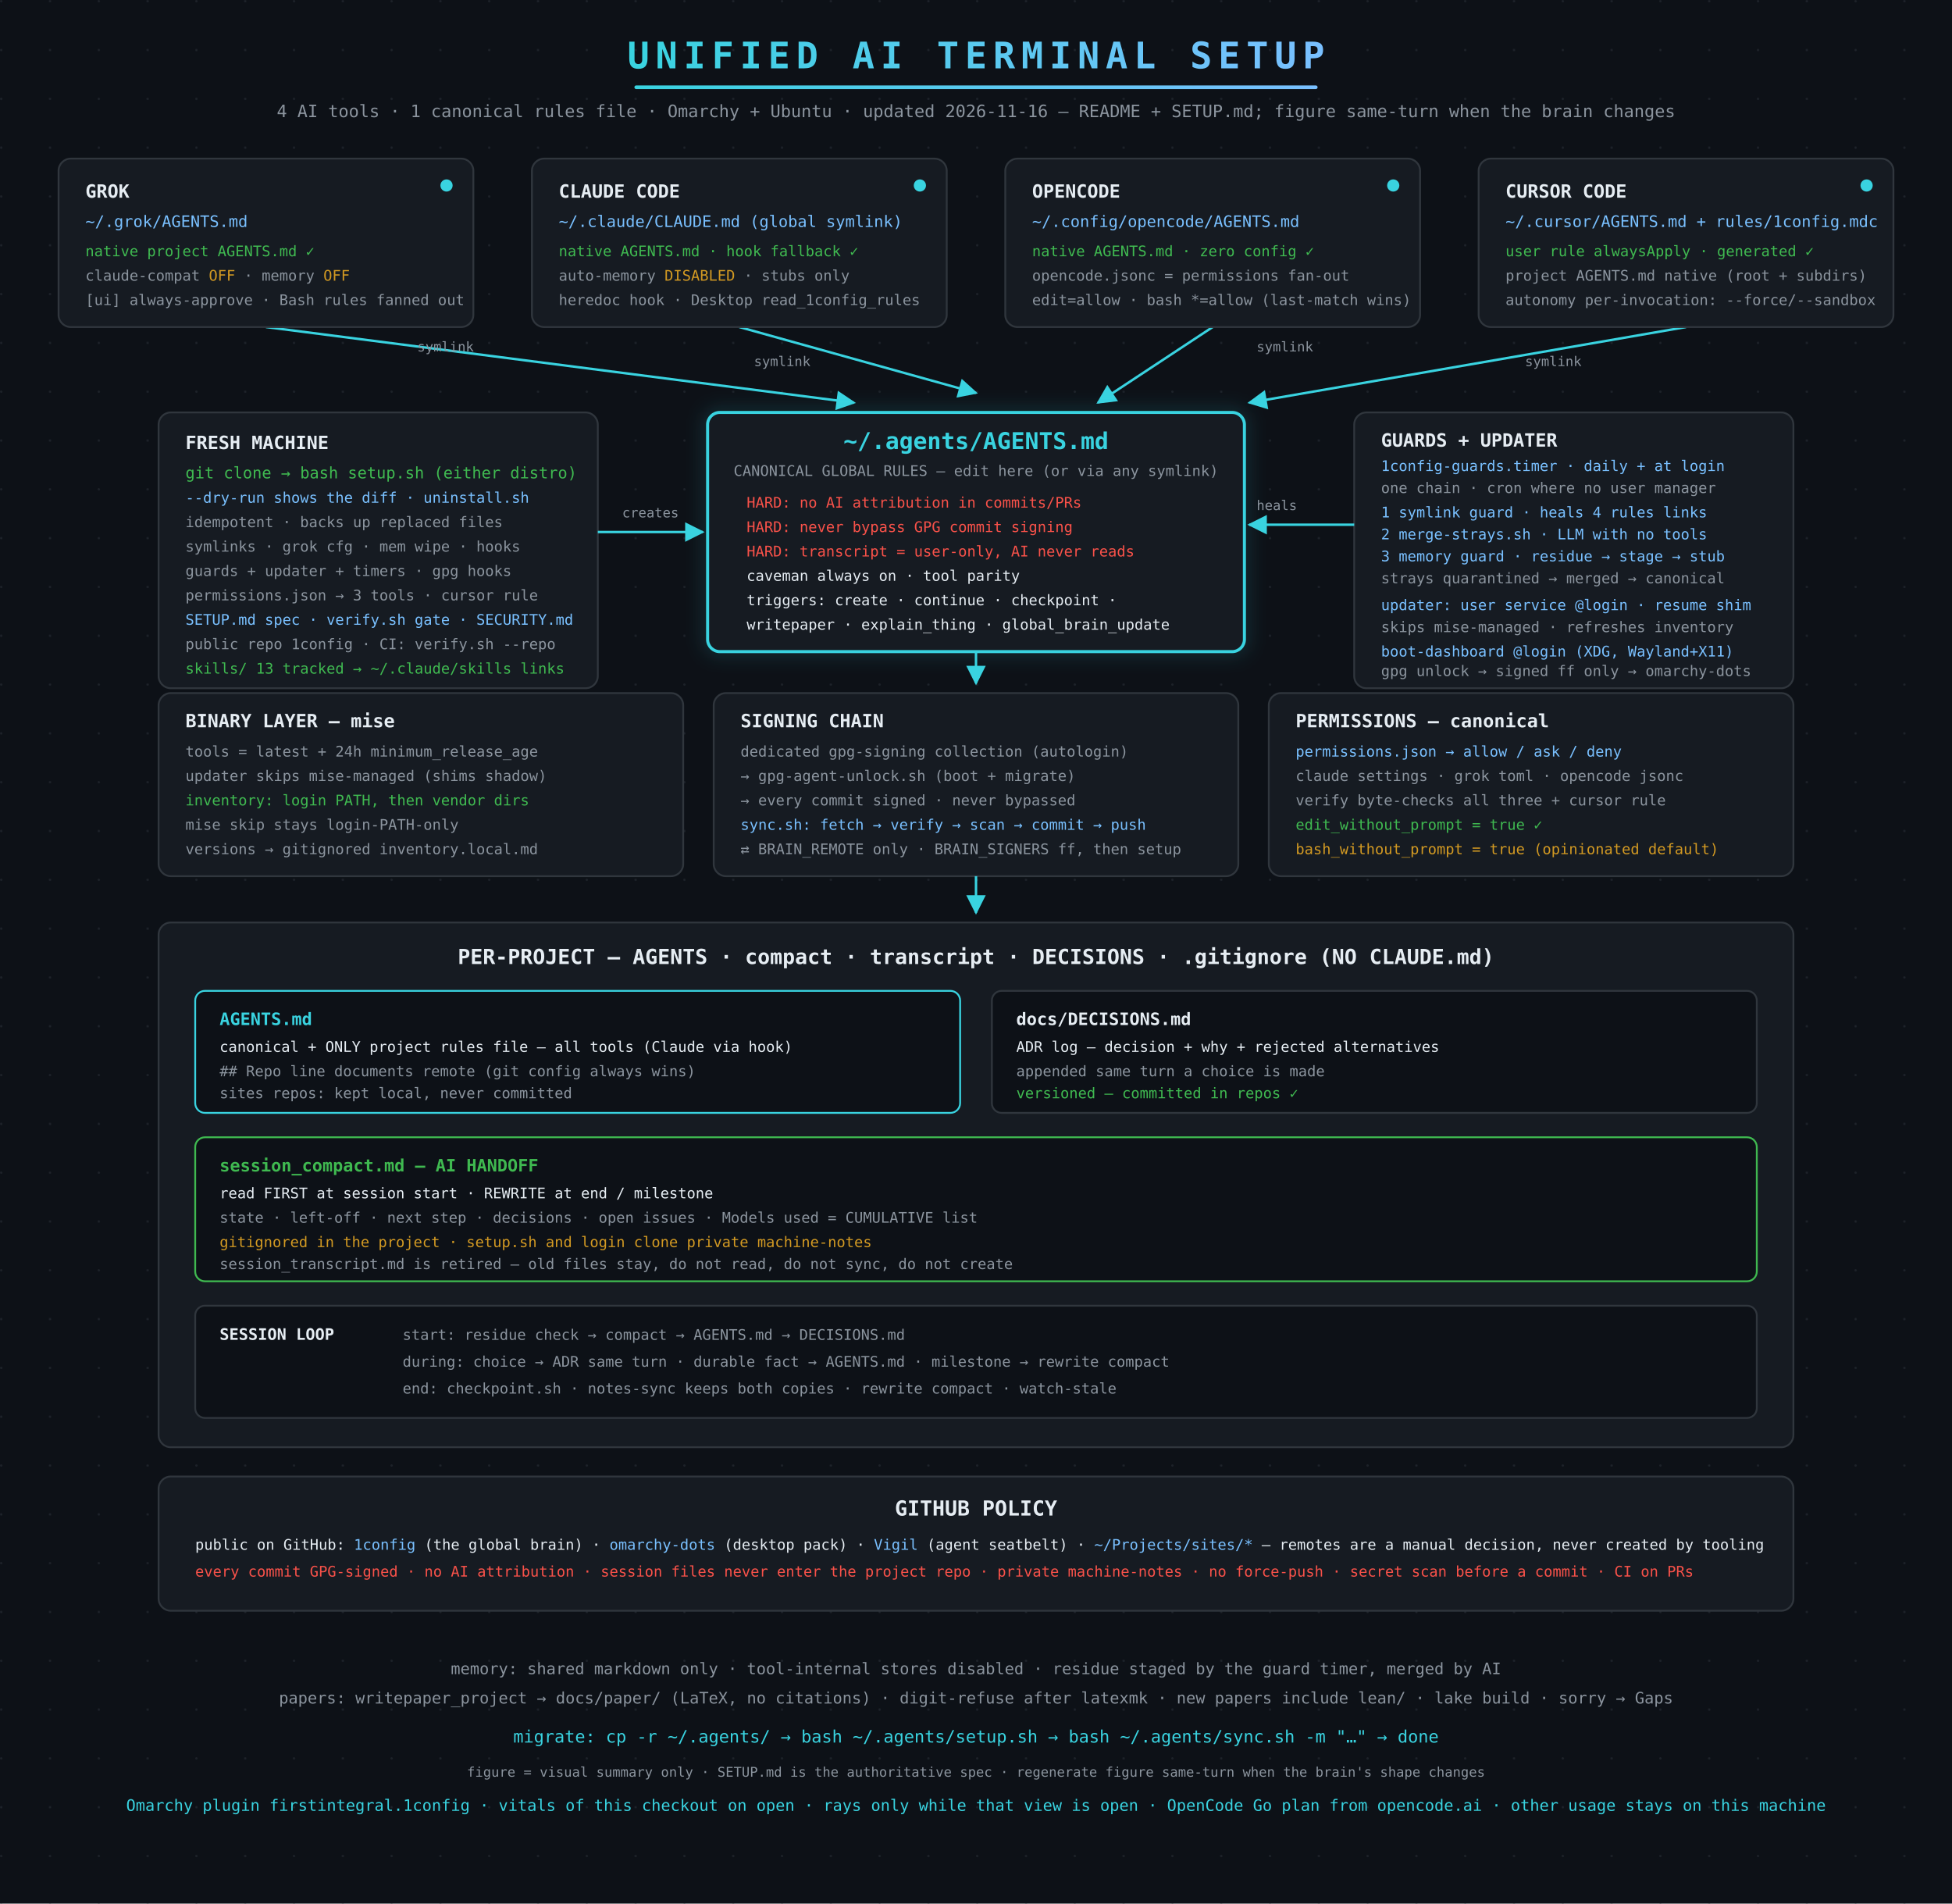
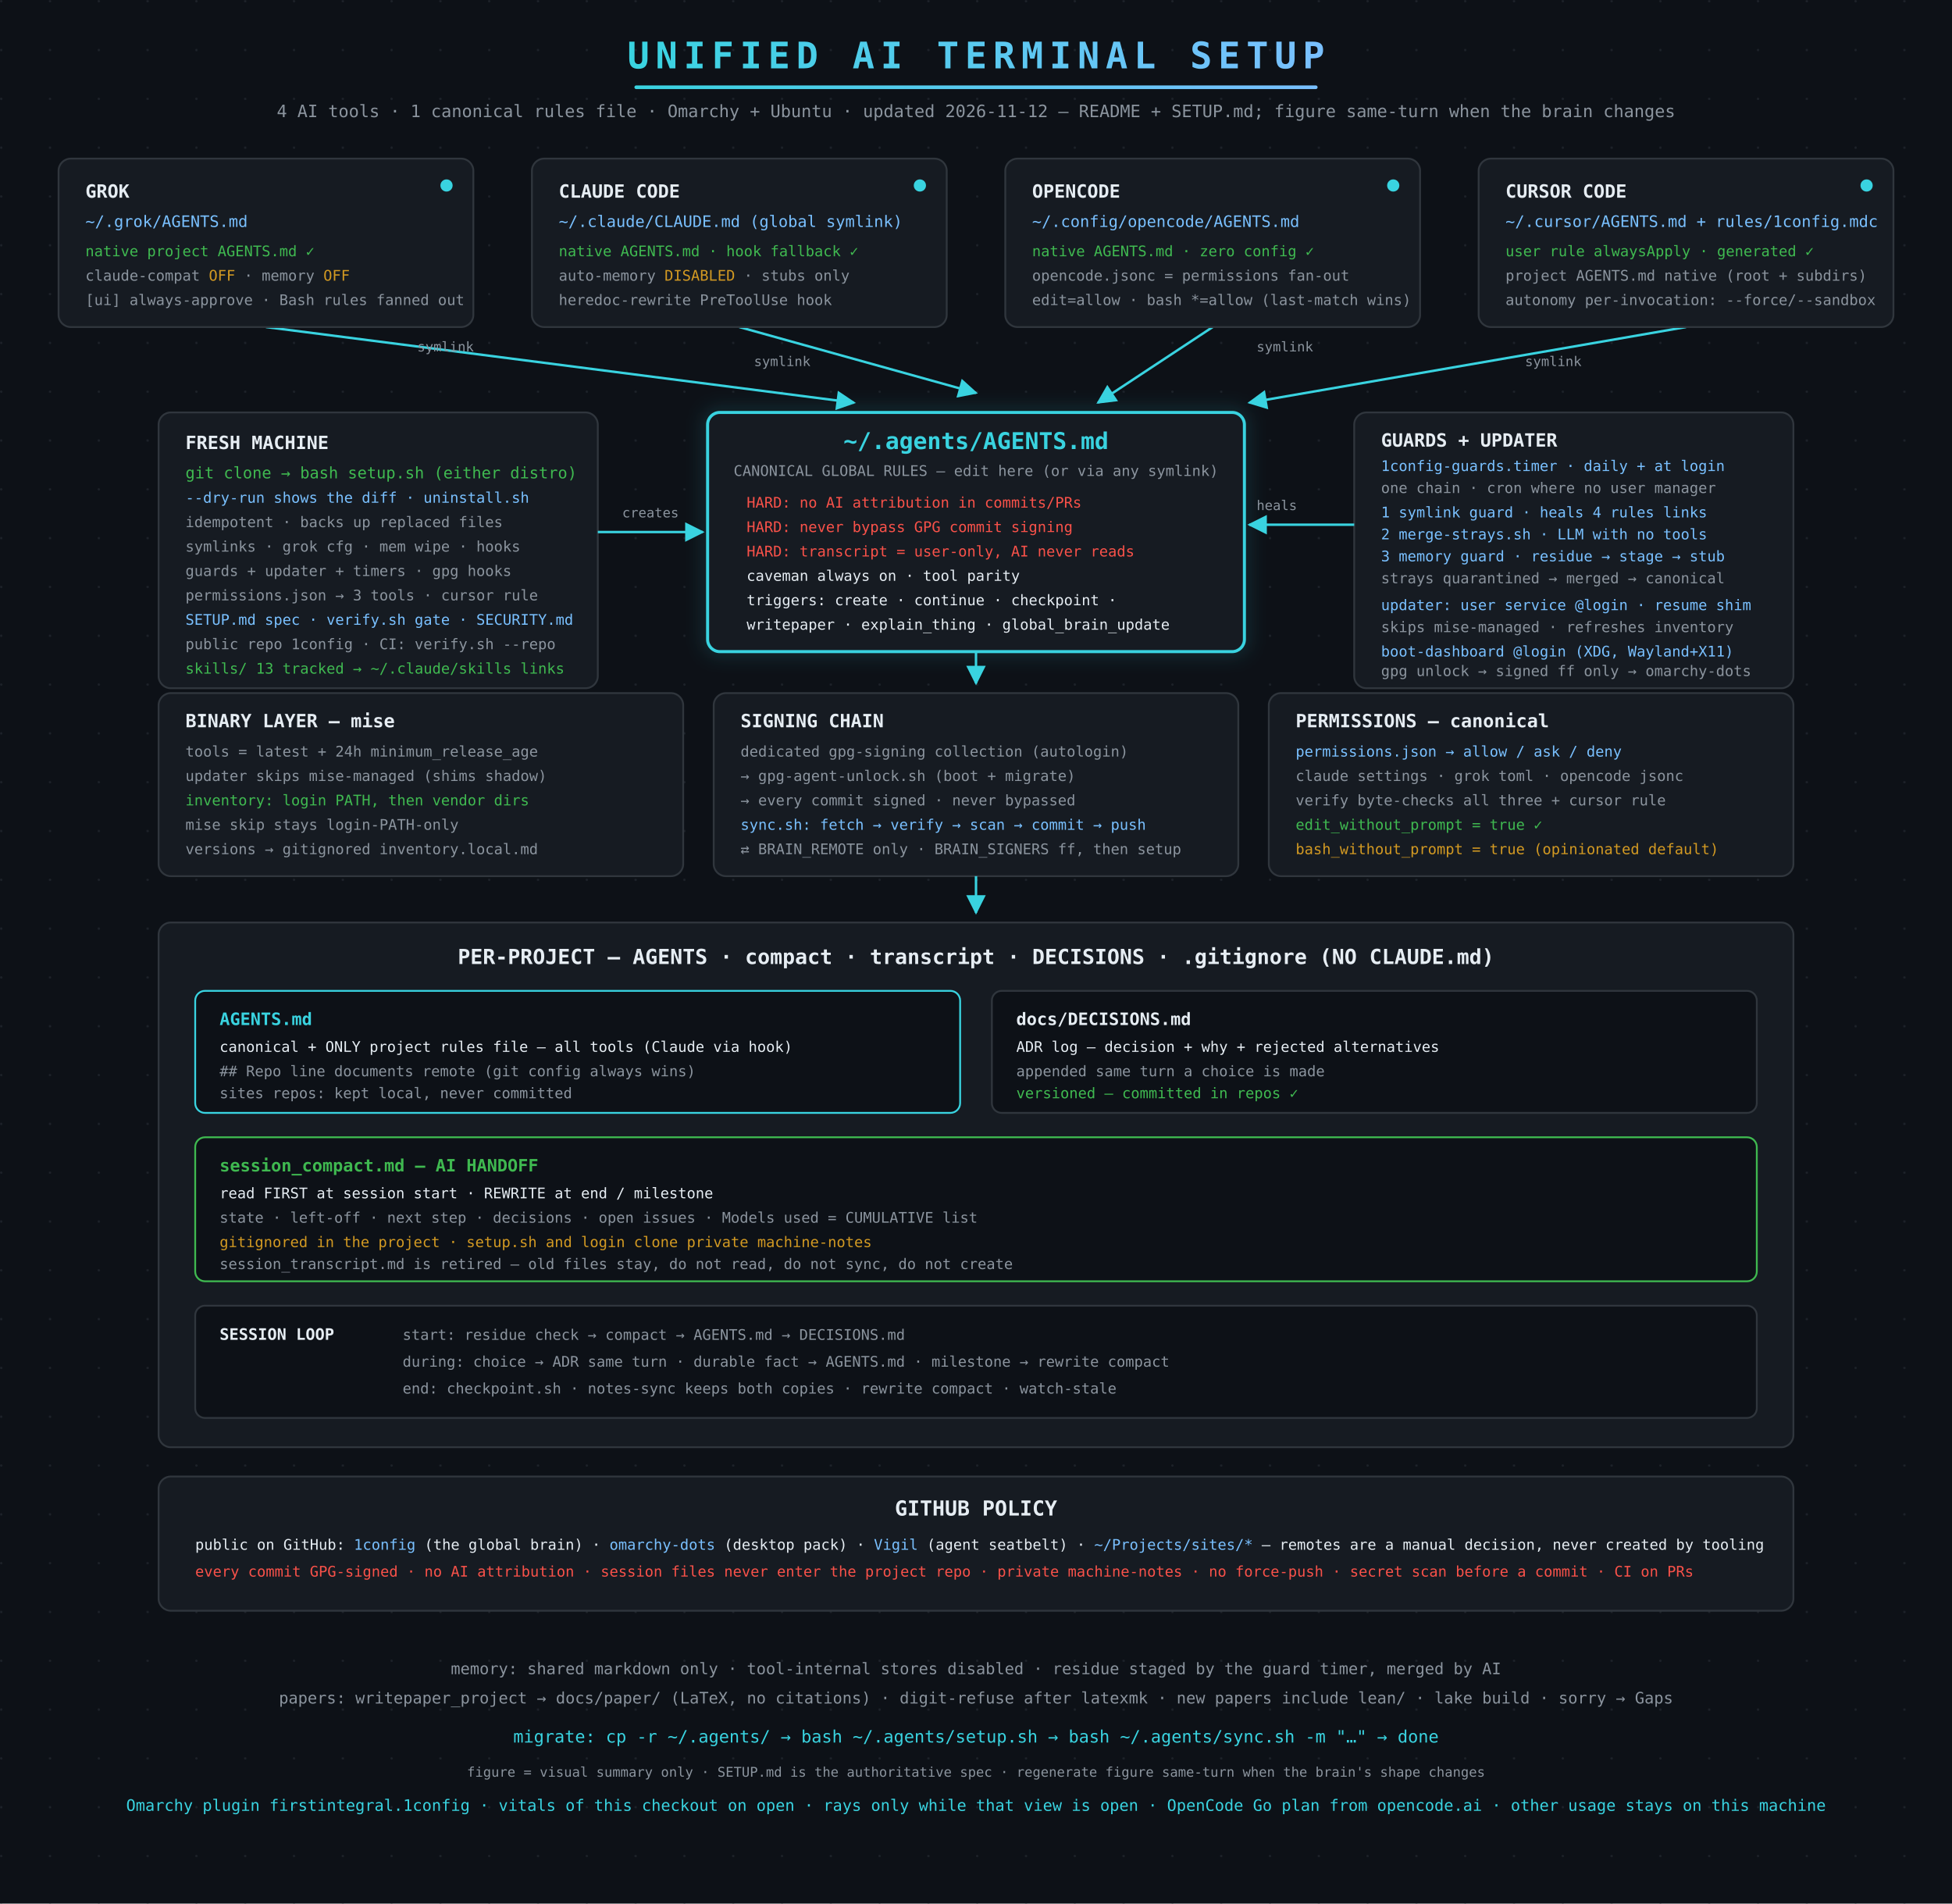
<svg xmlns="http://www.w3.org/2000/svg" width="1600" height="1560" viewBox="0 0 1600 1560" font-family="DejaVu Sans Mono, monospace">
  <defs>
    <pattern id="grid" width="40" height="40" patternUnits="userSpaceOnUse">
      <circle cx="1" cy="1" r="1" fill="#1c2128" />
    </pattern>
    <linearGradient id="acc" x1="0" y1="0" x2="1" y2="0">
      <stop offset="0" stop-color="#39d3e0" />
      <stop offset="1" stop-color="#79c0ff" />
    </linearGradient>
    <filter id="glow" x="-60%" y="-60%" width="220%" height="220%">
      <feGaussianBlur stdDeviation="7" />
    </filter>
    <marker id="arr" viewBox="0 0 10 10" refX="9" refY="5" markerWidth="8" markerHeight="8" orient="auto-start-reverse">
      <path d="M0,0 L10,5 L0,10 z" fill="#39d3e0" />
    </marker>
    <marker id="arrd" viewBox="0 0 10 10" refX="9" refY="5" markerWidth="7" markerHeight="7" orient="auto-start-reverse">
      <path d="M0,0 L10,5 L0,10 z" fill="#d29922" />
    </marker>
  </defs>
  <rect width="1600" height="1560" fill="#0d1117" />
  <rect width="1600" height="1560" fill="url(#grid)" />
  <text x="800" y="56" text-anchor="middle" font-size="30" font-weight="bold" fill="url(#acc)" letter-spacing="5">UNIFIED AI TERMINAL SETUP</text>
  <rect x="520" y="70" width="560" height="3" rx="1.5" fill="url(#acc)" />
-   <text x="800" y="96" text-anchor="middle" font-size="14" fill="#8b949e">4 AI tools · 1 canonical rules file · Omarchy + Ubuntu · updated 2026-11-16 — README + SETUP.md; figure same-turn when the brain changes</text>
+   <text x="800" y="96" text-anchor="middle" font-size="14" fill="#8b949e">4 AI tools · 1 canonical rules file · Omarchy + Ubuntu · updated 2026-11-12 — README + SETUP.md; figure same-turn when the brain changes</text>
  <line x1="218" y1="268" x2="700" y2="330" stroke="#39d3e0" stroke-width="2" marker-end="url(#arr)" />
  <text x="342" y="288" font-size="11" fill="#8b949e">symlink</text>
  <line x1="606" y1="268" x2="800" y2="322" stroke="#39d3e0" stroke-width="2" marker-end="url(#arr)" />
  <text x="618" y="300" font-size="11" fill="#8b949e">symlink</text>
  <line x1="994" y1="268" x2="900" y2="330" stroke="#39d3e0" stroke-width="2" marker-end="url(#arr)" />
  <text x="1030" y="288" font-size="11" fill="#8b949e">symlink</text>
  <line x1="1382" y1="268" x2="1024" y2="330" stroke="#39d3e0" stroke-width="2" marker-end="url(#arr)" />
  <text x="1250" y="300" font-size="11" fill="#8b949e">symlink</text>
  <rect x="48" y="130" width="340" height="138" rx="10" fill="#161b22" stroke="#30363d" stroke-width="1.5" />
  <circle cx="366" cy="152" r="5" fill="#39d3e0" />
  <text x="70" y="162" font-size="15" font-weight="bold" fill="#e6edf3">GROK</text>
  <text x="70" y="186" font-size="13" fill="#79c0ff">~/.grok/AGENTS.md</text>
  <text x="70" y="210" font-size="12" fill="#3fb950">native project AGENTS.md ✓</text>
  <text x="70" y="230" font-size="12" fill="#8b949e">claude-compat <tspan fill="#d29922">OFF</tspan> · memory <tspan fill="#d29922">OFF</tspan>
  </text>
  <text x="70" y="250" font-size="12" fill="#8b949e">[ui] always-approve · Bash rules fanned out</text>
  <rect x="436" y="130" width="340" height="138" rx="10" fill="#161b22" stroke="#30363d" stroke-width="1.5" />
  <circle cx="754" cy="152" r="5" fill="#39d3e0" />
  <text x="458" y="162" font-size="15" font-weight="bold" fill="#e6edf3">CLAUDE CODE</text>
  <text x="458" y="186" font-size="13" fill="#79c0ff">~/.claude/CLAUDE.md (global symlink)</text>
  <text x="458" y="210" font-size="12" fill="#3fb950">native AGENTS.md · hook fallback ✓</text>
  <text x="458" y="230" font-size="12" fill="#8b949e">auto-memory <tspan fill="#d29922">DISABLED</tspan> · stubs only</text>
-   <text x="458" y="250" font-size="12" fill="#8b949e">heredoc hook · Desktop read_1config_rules</text>
+   <text x="458" y="250" font-size="12" fill="#8b949e">heredoc-rewrite PreToolUse hook</text>
  <rect x="824" y="130" width="340" height="138" rx="10" fill="#161b22" stroke="#30363d" stroke-width="1.5" />
  <circle cx="1142" cy="152" r="5" fill="#39d3e0" />
  <text x="846" y="162" font-size="15" font-weight="bold" fill="#e6edf3">OPENCODE</text>
  <text x="846" y="186" font-size="13" fill="#79c0ff">~/.config/opencode/AGENTS.md</text>
  <text x="846" y="210" font-size="12" fill="#3fb950">native AGENTS.md · zero config ✓</text>
  <text x="846" y="230" font-size="12" fill="#8b949e">opencode.jsonc = permissions fan-out</text>
  <text x="846" y="250" font-size="12" fill="#8b949e">edit=allow · bash *=allow (last-match wins)</text>
  <rect x="1212" y="130" width="340" height="138" rx="10" fill="#161b22" stroke="#30363d" stroke-width="1.5" />
  <circle cx="1530" cy="152" r="5" fill="#39d3e0" />
  <text x="1234" y="162" font-size="15" font-weight="bold" fill="#e6edf3">CURSOR CODE</text>
  <text x="1234" y="186" font-size="13" fill="#79c0ff">~/.cursor/AGENTS.md + rules/1config.mdc</text>
  <text x="1234" y="210" font-size="12" fill="#3fb950">user rule alwaysApply · generated ✓</text>
  <text x="1234" y="230" font-size="12" fill="#8b949e">project AGENTS.md native (root + subdirs)</text>
  <text x="1234" y="250" font-size="12" fill="#8b949e">autonomy per-invocation: --force/--sandbox</text>
  <rect x="580" y="338" width="440" height="196" rx="10" fill="none" stroke="#39d3e0" stroke-width="2.5" opacity="0.55" filter="url(#glow)" />
  <rect x="580" y="338" width="440" height="196" rx="10" fill="#161b22" stroke="#39d3e0" stroke-width="2.5" />
  <text x="800" y="368" text-anchor="middle" font-size="19" font-weight="bold" fill="#39d3e0">~/.agents/AGENTS.md</text>
  <text x="800" y="390" text-anchor="middle" font-size="12" fill="#8b949e">CANONICAL GLOBAL RULES — edit here (or via any symlink)</text>
  <text x="612" y="416" font-size="12" fill="#f85149">HARD: no AI attribution in commits/PRs</text>
  <text x="612" y="436" font-size="12" fill="#f85149">HARD: never bypass GPG commit signing</text>
  <text x="612" y="456" font-size="12" fill="#f85149">HARD: transcript = user-only, AI never reads</text>
  <text x="612" y="476" font-size="12" fill="#e6edf3">caveman always on · tool parity</text>
  <text x="612" y="496" font-size="12" fill="#e6edf3">triggers: create · continue · checkpoint ·</text>
  <text x="612" y="516" font-size="12" fill="#e6edf3">writepaper · explain_thing · global_brain_update</text>
  <rect x="1110" y="338" width="360" height="226" rx="10" fill="#161b22" stroke="#30363d" stroke-width="1.5" />
  <text x="1132" y="366" font-size="15" font-weight="bold" fill="#e6edf3">GUARDS + UPDATER</text>
  <text x="1132" y="386" font-size="12" fill="#79c0ff">1config-guards.timer · daily + at login</text>
  <text x="1132" y="404" font-size="12" fill="#8b949e">one chain · cron where no user manager</text>
  <text x="1132" y="424" font-size="12" fill="#79c0ff">1 symlink guard · heals 4 rules links</text>
  <text x="1132" y="442" font-size="12" fill="#79c0ff">2 merge-strays.sh · LLM with no tools</text>
  <text x="1132" y="460" font-size="12" fill="#79c0ff">3 memory guard · residue → stage → stub</text>
  <text x="1132" y="478" font-size="12" fill="#8b949e">strays quarantined → merged → canonical</text>
  <text x="1132" y="500" font-size="12" fill="#79c0ff">updater: user service @login · resume shim</text>
  <text x="1132" y="518" font-size="12" fill="#8b949e">skips mise-managed · refreshes inventory</text>
  <text x="1132" y="538" font-size="12" fill="#79c0ff">boot-dashboard @login (XDG, Wayland+X11)</text>
  <text x="1132" y="554" font-size="12" fill="#8b949e">gpg unlock → signed ff only → omarchy-dots</text>
  <line x1="1110" y1="430" x2="1024" y2="430" stroke="#39d3e0" stroke-width="2" marker-end="url(#arr)" />
  <text x="1030" y="418" font-size="11" fill="#8b949e">heals</text>
  <rect x="130" y="338" width="360" height="226" rx="10" fill="#161b22" stroke="#30363d" stroke-width="1.5" />
  <text x="152" y="368" font-size="15" font-weight="bold" fill="#e6edf3">FRESH MACHINE</text>
  <text x="152" y="392" font-size="13" fill="#3fb950">git clone → bash setup.sh (either distro)</text>
  <text x="152" y="412" font-size="12" fill="#79c0ff">--dry-run shows the diff · uninstall.sh</text>
  <text x="152" y="432" font-size="12" fill="#8b949e">idempotent · backs up replaced files</text>
  <text x="152" y="452" font-size="12" fill="#8b949e">symlinks · grok cfg · mem wipe · hooks</text>
  <text x="152" y="472" font-size="12" fill="#8b949e">guards + updater + timers · gpg hooks</text>
  <text x="152" y="492" font-size="12" fill="#8b949e">permissions.json → 3 tools · cursor rule</text>
  <text x="152" y="512" font-size="12" fill="#79c0ff">SETUP.md spec · verify.sh gate · SECURITY.md</text>
  <text x="152" y="532" font-size="12" fill="#8b949e">public repo 1config · CI: verify.sh --repo</text>
  <text x="152" y="552" font-size="12" fill="#3fb950">skills/ 13 tracked → ~/.claude/skills links</text>
  <line x1="490" y1="436" x2="576" y2="436" stroke="#39d3e0" stroke-width="2" marker-end="url(#arr)" />
  <text x="510" y="424" font-size="11" fill="#8b949e">creates</text>
  <line x1="800" y1="534" x2="800" y2="560" stroke="#39d3e0" stroke-width="2" marker-end="url(#arr)" />
  <rect x="130" y="568" width="430" height="150" rx="10" fill="#161b22" stroke="#30363d" stroke-width="1.5" />
  <text x="152" y="596" font-size="15" font-weight="bold" fill="#e6edf3">BINARY LAYER — mise</text>
  <text x="152" y="620" font-size="12" fill="#8b949e">tools = latest + 24h minimum_release_age</text>
  <text x="152" y="640" font-size="12" fill="#8b949e">updater skips mise-managed (shims shadow)</text>
  <text x="152" y="660" font-size="12" fill="#3fb950">inventory: login PATH, then vendor dirs</text>
  <text x="152" y="680" font-size="12" fill="#8b949e">mise skip stays login-PATH-only</text>
  <text x="152" y="700" font-size="12" fill="#8b949e">versions → gitignored inventory.local.md</text>
  <rect x="585" y="568" width="430" height="150" rx="10" fill="#161b22" stroke="#30363d" stroke-width="1.5" />
  <text x="607" y="596" font-size="15" font-weight="bold" fill="#e6edf3">SIGNING CHAIN</text>
  <text x="607" y="620" font-size="12" fill="#8b949e">dedicated gpg-signing collection (autologin)</text>
  <text x="607" y="640" font-size="12" fill="#8b949e">→ gpg-agent-unlock.sh (boot + migrate)</text>
  <text x="607" y="660" font-size="12" fill="#8b949e">→ every commit signed · never bypassed</text>
  <text x="607" y="680" font-size="12" fill="#79c0ff">sync.sh: fetch → verify → scan → commit → push</text>
  <text x="607" y="700" font-size="12" fill="#8b949e">⇄ BRAIN_REMOTE only · BRAIN_SIGNERS ff, then setup</text>
  <rect x="1040" y="568" width="430" height="150" rx="10" fill="#161b22" stroke="#30363d" stroke-width="1.5" />
  <text x="1062" y="596" font-size="15" font-weight="bold" fill="#e6edf3">PERMISSIONS — canonical</text>
  <text x="1062" y="620" font-size="12" fill="#79c0ff">permissions.json → allow / ask / deny</text>
  <text x="1062" y="640" font-size="12" fill="#8b949e">claude settings · grok toml · opencode jsonc</text>
  <text x="1062" y="660" font-size="12" fill="#8b949e">verify byte-checks all three + cursor rule</text>
  <text x="1062" y="680" font-size="12" fill="#3fb950">edit_without_prompt = true ✓</text>
  <text x="1062" y="700" font-size="12" fill="#d29922">bash_without_prompt = true (opinionated default)</text>
  <line x1="800" y1="718" x2="800" y2="748" stroke="#39d3e0" stroke-width="2" marker-end="url(#arr)" />
  <rect x="130" y="756" width="1340" height="430" rx="10" fill="#161b22" stroke="#30363d" stroke-width="1.5" />
  <text x="800" y="790" text-anchor="middle" font-size="17" font-weight="bold" fill="#e6edf3">PER-PROJECT — AGENTS · compact · transcript · DECISIONS · .gitignore (NO CLAUDE.md)</text>
  <rect x="160" y="812" width="627" height="100" rx="8" fill="#0d1117" stroke="#39d3e0" stroke-width="1.5" />
  <text x="180" y="840" font-size="14" font-weight="bold" fill="#39d3e0">AGENTS.md</text>
  <text x="180" y="862" font-size="12" fill="#e6edf3">canonical + ONLY project rules file — all tools (Claude via hook)</text>
  <text x="180" y="882" font-size="12" fill="#8b949e">## Repo line documents remote (git config always wins)</text>
  <text x="180" y="900" font-size="12" fill="#8b949e">sites repos: kept local, never committed</text>
  <rect x="813" y="812" width="627" height="100" rx="8" fill="#0d1117" stroke="#30363d" stroke-width="1.5" />
  <text x="833" y="840" font-size="14" font-weight="bold" fill="#e6edf3">docs/DECISIONS.md</text>
  <text x="833" y="862" font-size="12" fill="#e6edf3">ADR log — decision + why + rejected alternatives</text>
  <text x="833" y="882" font-size="12" fill="#8b949e">appended same turn a choice is made</text>
  <text x="833" y="900" font-size="12" fill="#3fb950">versioned — committed in repos ✓</text>
  <rect x="160" y="932" width="1280" height="118" rx="8" fill="#0d1117" stroke="#3fb950" stroke-width="1.5" />
  <text x="180" y="960" font-size="14" font-weight="bold" fill="#3fb950">session_compact.md — AI HANDOFF</text>
  <text x="180" y="982" font-size="12" fill="#e6edf3">read FIRST at session start · REWRITE at end / milestone</text>
  <text x="180" y="1002" font-size="12" fill="#8b949e">state · left-off · next step · decisions · open issues · Models used = CUMULATIVE list</text>
  <text x="180" y="1022" font-size="12" fill="#d29922">gitignored in the project · setup.sh and login clone private machine-notes</text>
  <text x="180" y="1040" font-size="12" fill="#8b949e">session_transcript.md is retired — old files stay, do not read, do not sync, do not create</text>
  <rect x="160" y="1070" width="1280" height="92" rx="8" fill="#0d1117" stroke="#30363d" stroke-width="1.5" />
  <text x="180" y="1098" font-size="13" font-weight="bold" fill="#e6edf3">SESSION LOOP</text>
  <text x="330" y="1098" font-size="12" fill="#8b949e">start: residue check → compact → AGENTS.md → DECISIONS.md</text>
  <text x="330" y="1120" font-size="12" fill="#8b949e">during: choice → ADR same turn · durable fact → AGENTS.md · milestone → rewrite compact</text>
  <text x="330" y="1142" font-size="12" fill="#8b949e">end: checkpoint.sh · notes-sync keeps both copies · rewrite compact · watch-stale</text>
  <rect x="130" y="1210" width="1340" height="110" rx="10" fill="#161b22" stroke="#30363d" stroke-width="1.5" />
  <text x="800" y="1242" text-anchor="middle" font-size="17" font-weight="bold" fill="#e6edf3">GITHUB POLICY</text>
  <text x="160" y="1270" font-size="12" fill="#e6edf3">public on GitHub: <tspan fill="#79c0ff">1config</tspan> (the global brain) · <tspan fill="#79c0ff">omarchy-dots</tspan> (desktop pack) · <tspan fill="#79c0ff">Vigil</tspan> (agent seatbelt) · <tspan fill="#79c0ff">~/Projects/sites/*</tspan> — remotes are a manual decision, never created by tooling</text>
  <text x="160" y="1292" font-size="12" fill="#f85149">every commit GPG-signed · no AI attribution · session files never enter the project repo · private machine-notes · no force-push · secret scan before a commit · CI on PRs</text>
  <text x="800" y="1372" text-anchor="middle" font-size="13" fill="#8b949e">memory: shared markdown only · tool-internal stores disabled · residue staged by the guard timer, merged by AI</text>
  <text x="800" y="1396" text-anchor="middle" font-size="13" fill="#8b949e">papers: writepaper_project → docs/paper/ (LaTeX, no citations) · digit-refuse after latexmk · new papers include lean/ · lake build · sorry → Gaps</text>
  <text x="800" y="1428" text-anchor="middle" font-size="14" fill="#39d3e0">migrate: cp -r ~/.agents/ → bash ~/.agents/setup.sh → bash ~/.agents/sync.sh -m "…" → done</text>
  <text x="800" y="1456" text-anchor="middle" font-size="11" fill="#8b949e">figure = visual summary only · SETUP.md is the authoritative spec · regenerate figure same-turn when the brain's shape changes</text>
  <text x="800" y="1484" text-anchor="middle" font-size="13" fill="#39d3e0">Omarchy plugin firstintegral.1config · vitals of this checkout on open · rays only while that view is open · OpenCode Go plan from opencode.ai · other usage stays on this machine</text>
</svg>
